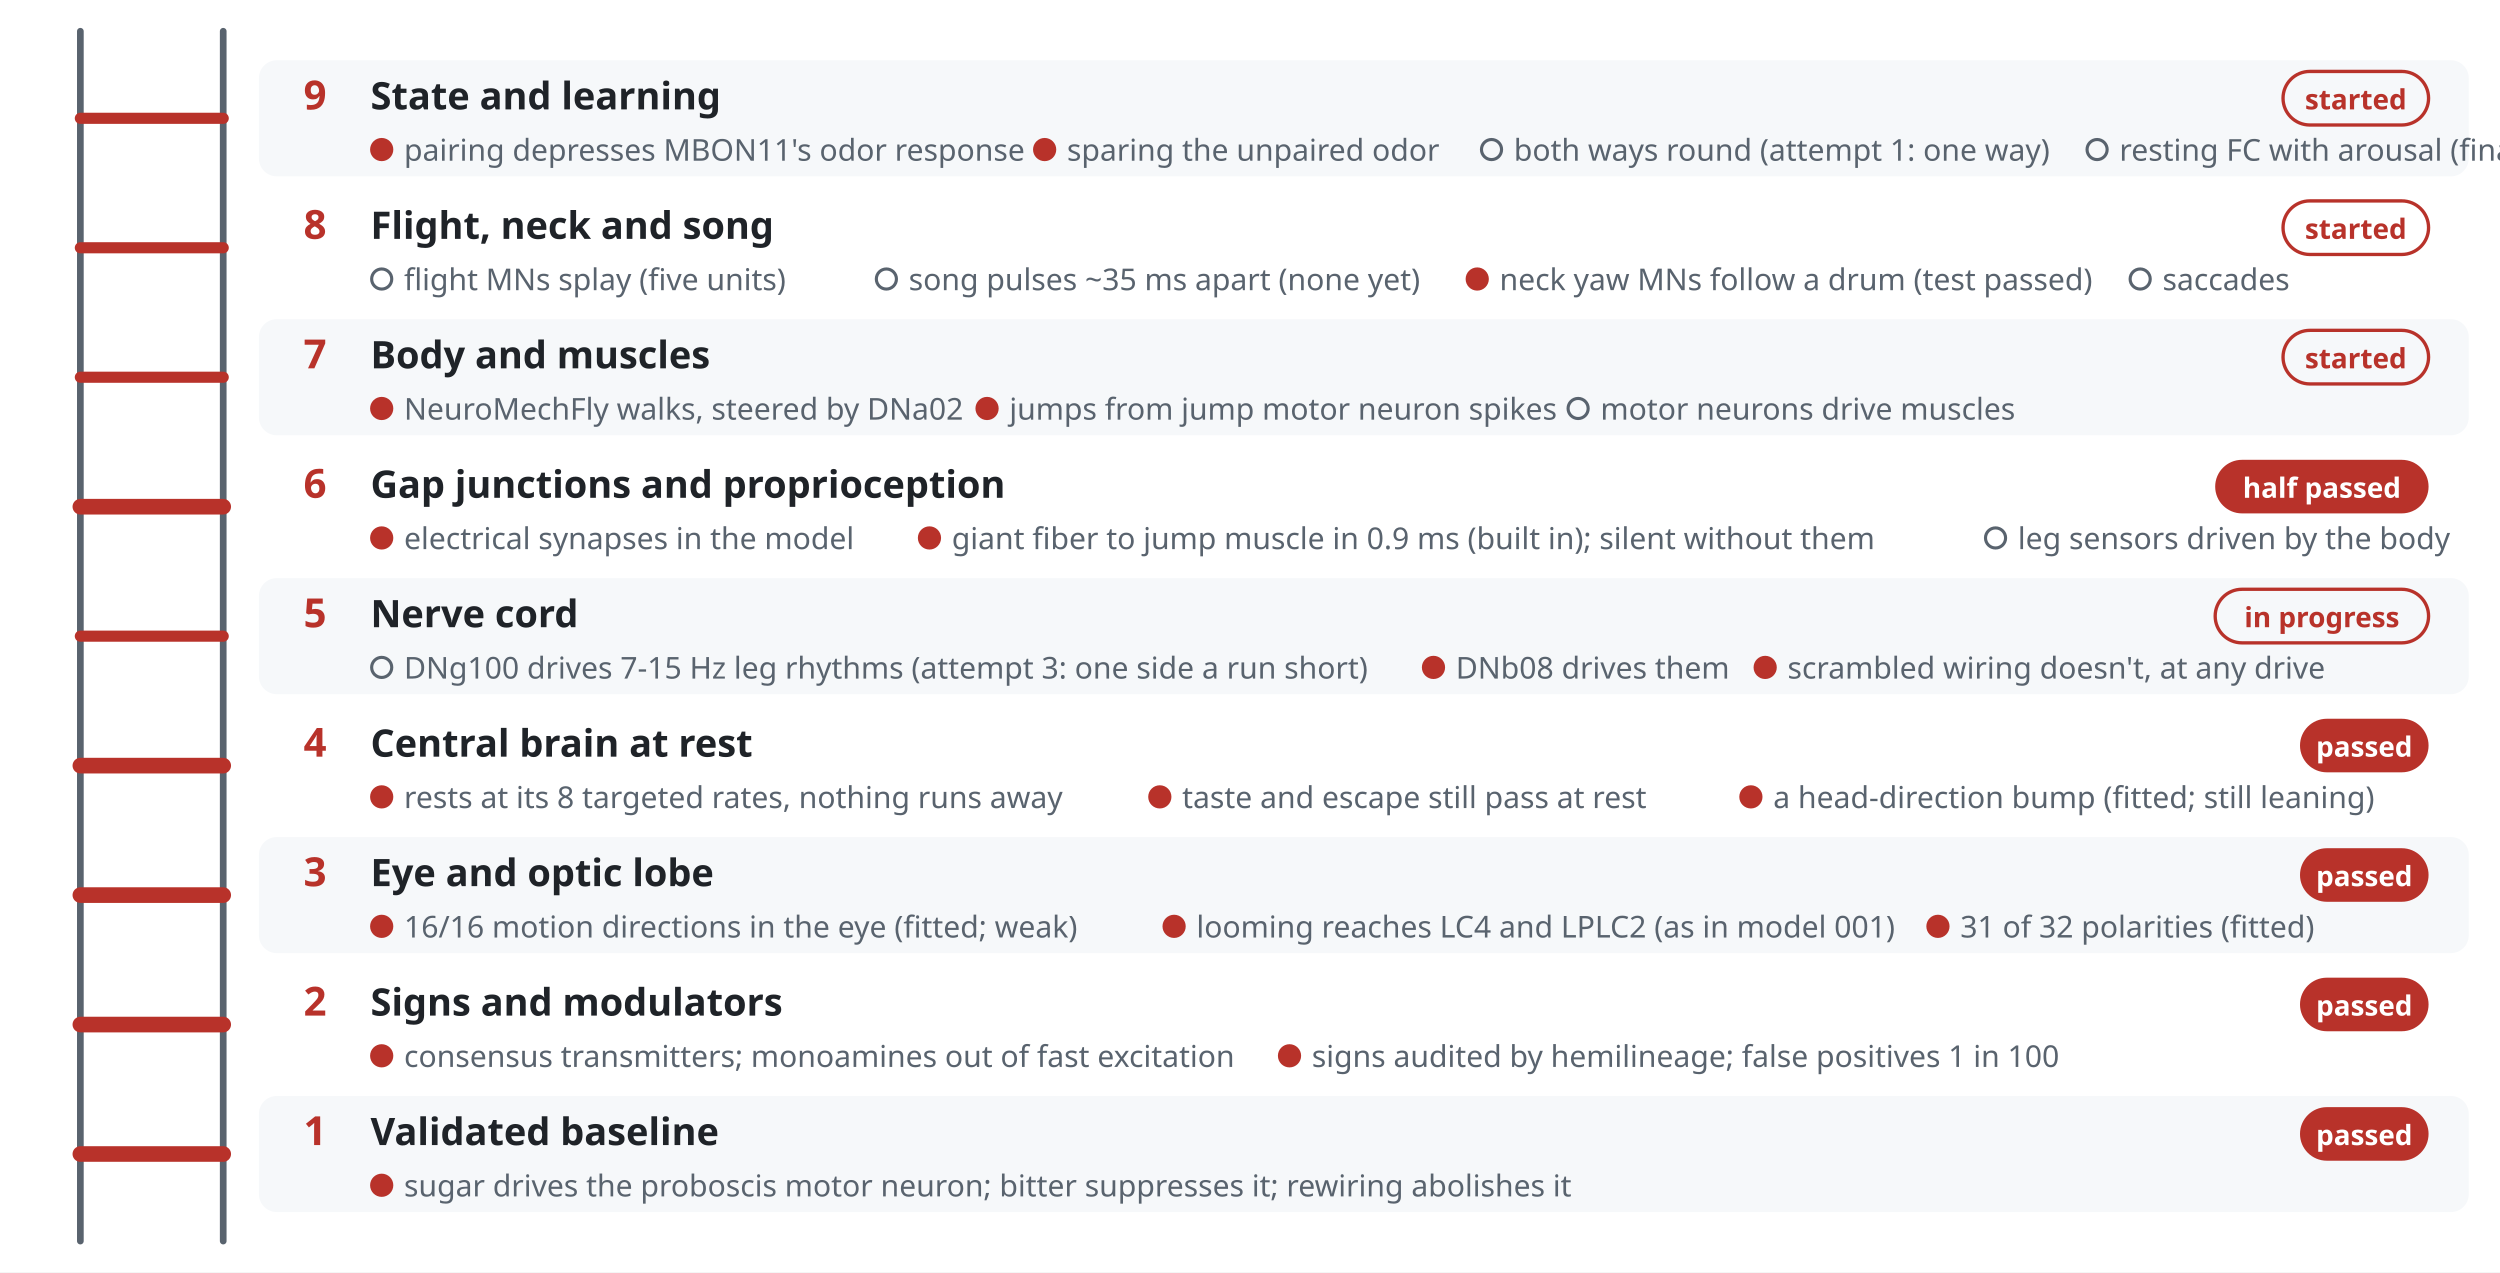
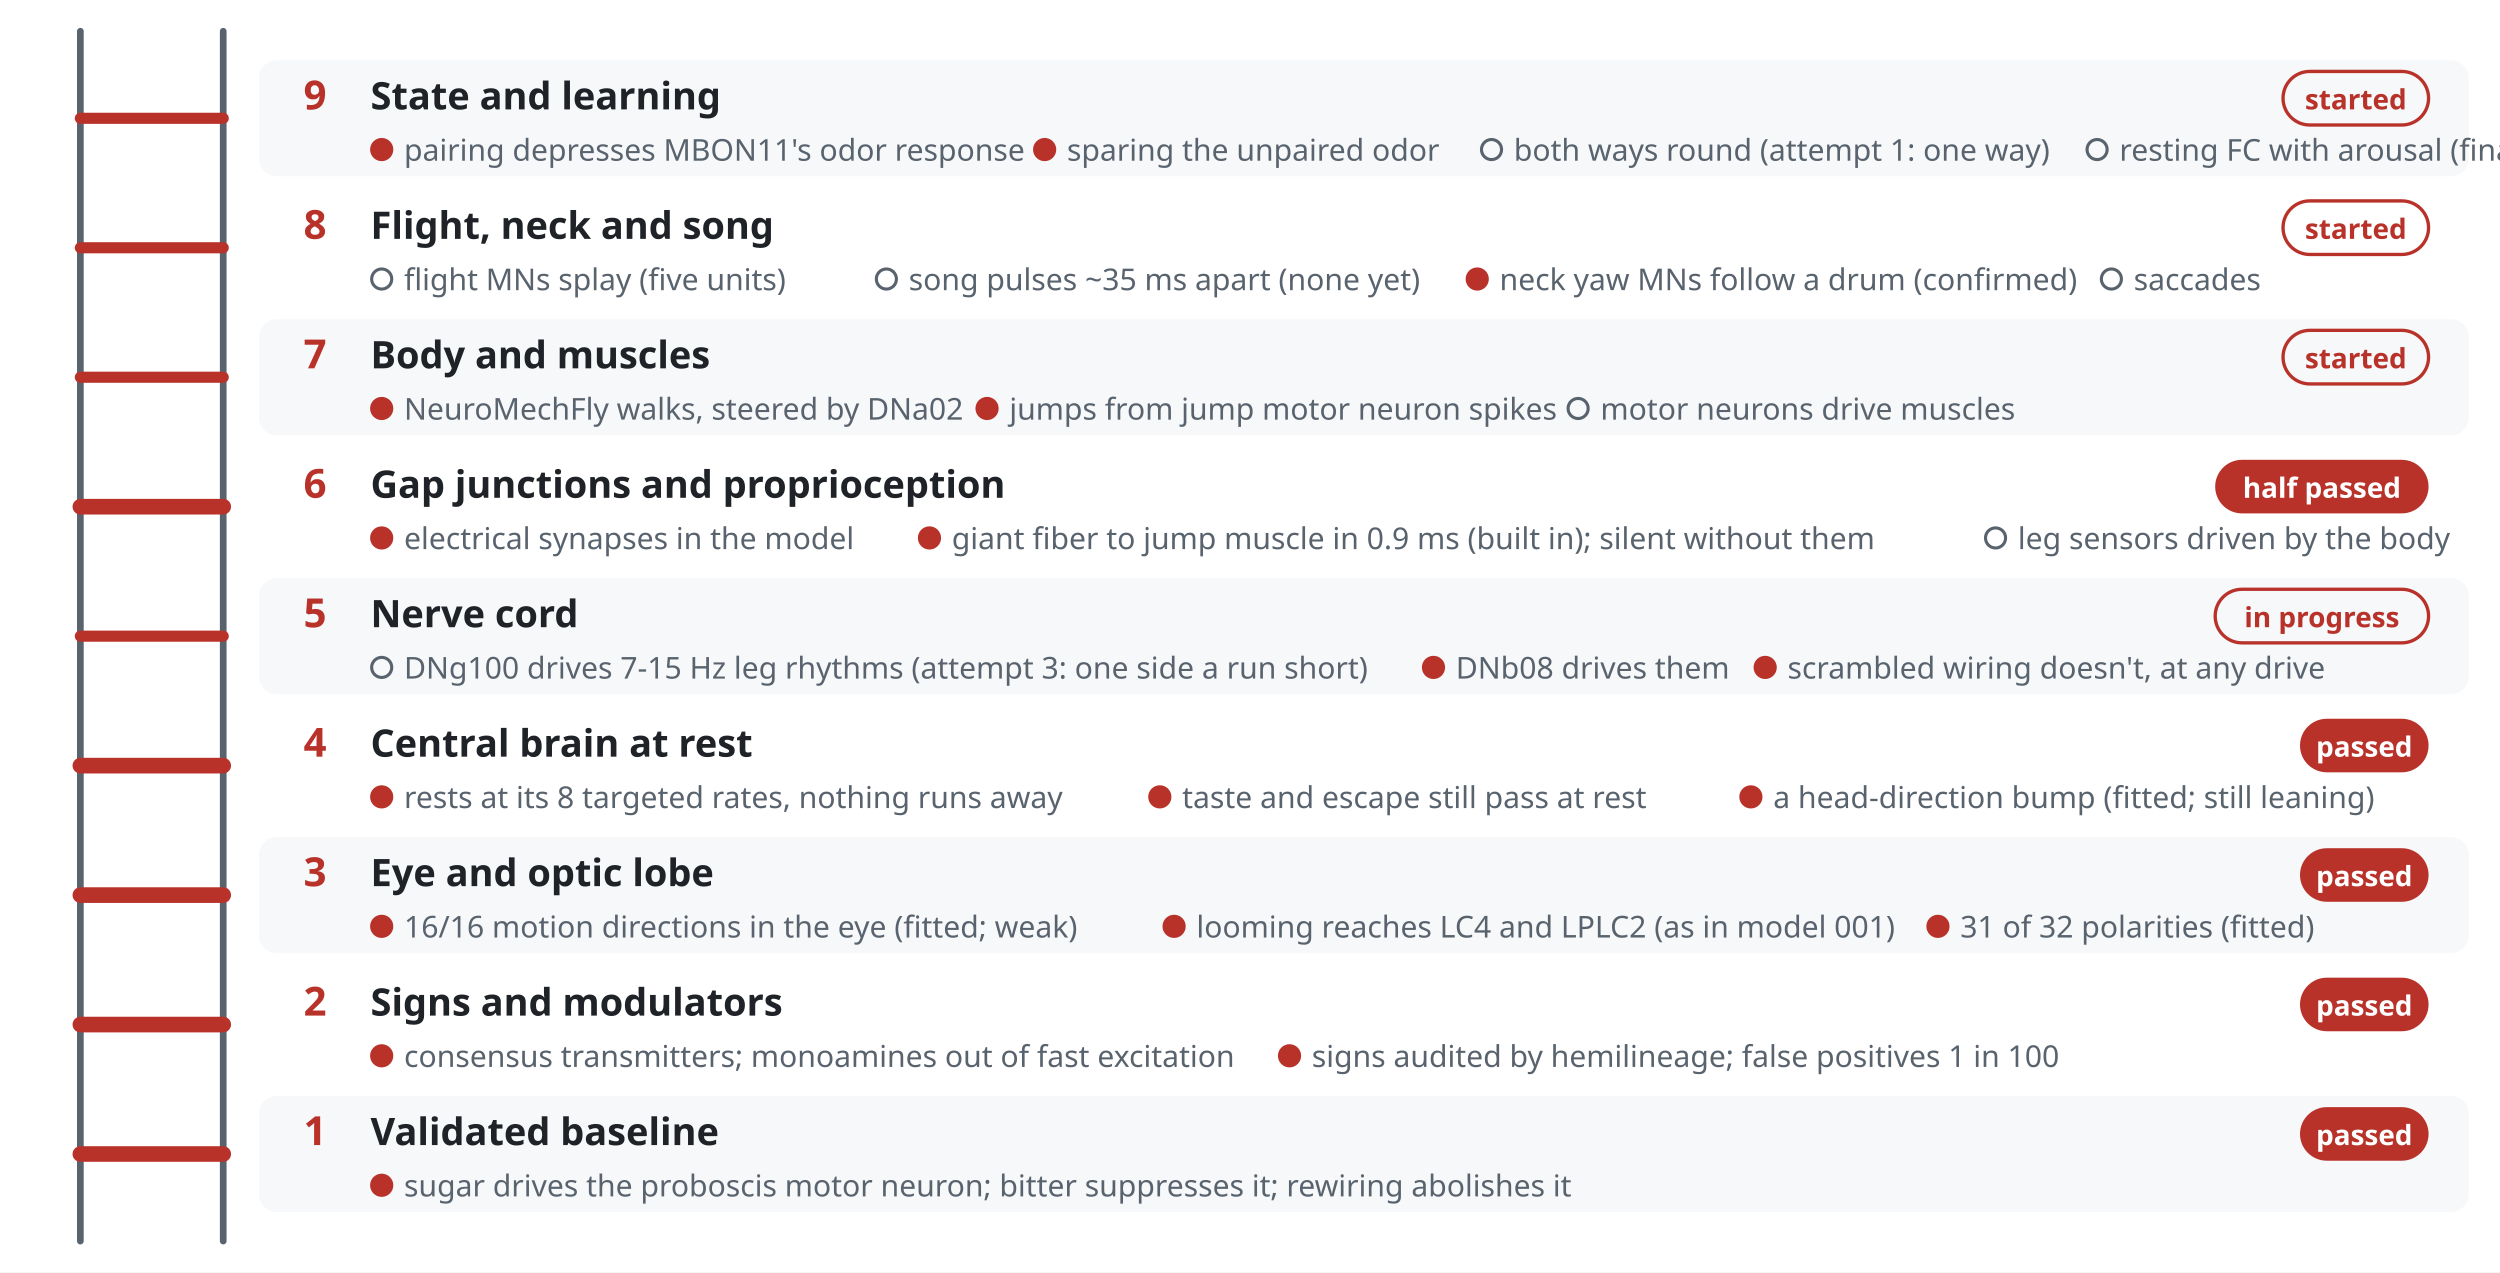
<svg xmlns="http://www.w3.org/2000/svg" width="1120" height="570" viewBox="0 0 1120 570" role="img" aria-labelledby="t">
  <style>
    text { font-family: -apple-system, BlinkMacSystemFont, 'Segoe UI', 'Noto Sans', Helvetica, Arial, sans-serif; }
    .num { font-size: 18px; font-weight: 700; font-variant-numeric: tabular-nums; }
    .name { font-size: 17px; font-weight: 600; fill: #1f2328; }
    .mark { font-size: 13.5px; fill: #59636e; }
    .pill { font-size: 12.5px; font-weight: 600; }
    </style>
  <rect width="1120" height="570" fill="#ffffff" />
  <path d="M36 14V556M100 14V556" stroke="#59636e" stroke-width="3" stroke-linecap="round" />
  <g>
    <rect x="116" y="491.0" width="990" height="52" rx="8" fill="#f6f8fa" />
    <path d="M36 517.0H100" stroke="#b8322a" stroke-width="7" stroke-linecap="round" />
    <text x="136" y="513.0" class="num" fill="#b8322a">1</text>
    <text x="166" y="513.0" class="name">Validated baseline</text>
    <rect x="1030.4" y="496.0" width="57.6" height="24" rx="12" fill="#b8322a" />
    <text x="1059.2" y="513.0" class="pill" fill="#ffffff" text-anchor="middle">passed</text>
    <circle cx="171.0" cy="531.0" r="4.5" fill="#b8322a" stroke="#b8322a" stroke-width="1.4" />
    <text x="181.0" y="536.0" class="mark">sugar drives the proboscis motor neuron; bitter suppresses it; rewiring abolishes it</text>
  </g>
  <g>
    <path d="M36 459.0H100" stroke="#b8322a" stroke-width="7" stroke-linecap="round" />
    <text x="136" y="455.0" class="num" fill="#b8322a">2</text>
    <text x="166" y="455.0" class="name">Signs and modulators</text>
    <rect x="1030.4" y="438.0" width="57.6" height="24" rx="12" fill="#b8322a" />
    <text x="1059.2" y="455.0" class="pill" fill="#ffffff" text-anchor="middle">passed</text>
    <circle cx="171.0" cy="473.0" r="4.5" fill="#b8322a" stroke="#b8322a" stroke-width="1.4" />
    <text x="181.0" y="478.0" class="mark">consensus transmitters; monoamines out of fast excitation</text>
    <circle cx="577.7" cy="473.0" r="4.5" fill="#b8322a" stroke="#b8322a" stroke-width="1.4" />
    <text x="587.7" y="478.0" class="mark">signs audited by hemilineage; false positives 1 in 100</text>
  </g>
  <g>
    <rect x="116" y="375.0" width="990" height="52" rx="8" fill="#f6f8fa" />
    <path d="M36 401.0H100" stroke="#b8322a" stroke-width="7" stroke-linecap="round" />
    <text x="136" y="397.0" class="num" fill="#b8322a">3</text>
    <text x="166" y="397.0" class="name">Eye and optic lobe</text>
    <rect x="1030.4" y="380.0" width="57.6" height="24" rx="12" fill="#b8322a" />
    <text x="1059.2" y="397.0" class="pill" fill="#ffffff" text-anchor="middle">passed</text>
    <circle cx="171.0" cy="415.0" r="4.5" fill="#b8322a" stroke="#b8322a" stroke-width="1.4" />
    <text x="181.0" y="420.0" class="mark">16/16 motion directions in the eye (fitted; weak)</text>
    <circle cx="526.0" cy="415.0" r="4.5" fill="#b8322a" stroke="#b8322a" stroke-width="1.4" />
    <text x="536.0" y="420.0" class="mark">looming reaches LC4 and LPLC2 (as in model 001)</text>
    <circle cx="868.2" cy="415.0" r="4.5" fill="#b8322a" stroke="#b8322a" stroke-width="1.4" />
    <text x="878.2" y="420.0" class="mark">31 of 32 polarities (fitted)</text>
  </g>
  <g>
    <path d="M36 343.0H100" stroke="#b8322a" stroke-width="7" stroke-linecap="round" />
    <text x="136" y="339.0" class="num" fill="#b8322a">4</text>
    <text x="166" y="339.0" class="name">Central brain at rest</text>
    <rect x="1030.4" y="322.0" width="57.6" height="24" rx="12" fill="#b8322a" />
    <text x="1059.2" y="339.0" class="pill" fill="#ffffff" text-anchor="middle">passed</text>
    <circle cx="171.0" cy="357.0" r="4.5" fill="#b8322a" stroke="#b8322a" stroke-width="1.4" />
    <text x="181.0" y="362.0" class="mark">rests at its 8 targeted rates, nothing runs away</text>
    <circle cx="519.6" cy="357.0" r="4.5" fill="#b8322a" stroke="#b8322a" stroke-width="1.4" />
    <text x="529.6" y="362.0" class="mark">taste and escape still pass at rest</text>
    <circle cx="784.4" cy="357.0" r="4.5" fill="#b8322a" stroke="#b8322a" stroke-width="1.4" />
    <text x="794.4" y="362.0" class="mark">a head-direction bump (fitted; still leaning)</text>
  </g>
  <g>
    <rect x="116" y="259.0" width="990" height="52" rx="8" fill="#f6f8fa" />
    <path d="M36 285.0H100" stroke="#b8322a" stroke-width="5" stroke-linecap="round" />
    <text x="136" y="281.0" class="num" fill="#b8322a">5</text>
    <text x="166" y="281.0" class="name">Nerve cord</text>
    <rect x="992.4" y="264.0" width="95.6" height="24" rx="12" fill="none" stroke="#b8322a" stroke-width="1.5" />
    <text x="1040.2" y="281.0" class="pill" fill="#b8322a" text-anchor="middle">in progress</text>
    <circle cx="171.0" cy="299.0" r="4.5" fill="none" stroke="#59636e" stroke-width="1.4" />
    <text x="181.0" y="304.0" class="mark">DNg100 drives 7-15 Hz leg rhythms (attempt 3: one side a run short)</text>
    <circle cx="642.2" cy="299.0" r="4.5" fill="#b8322a" stroke="#b8322a" stroke-width="1.4" />
    <text x="652.2" y="304.0" class="mark">DNb08 drives them</text>
    <circle cx="790.8" cy="299.0" r="4.5" fill="#b8322a" stroke="#b8322a" stroke-width="1.4" />
    <text x="800.8" y="304.0" class="mark">scrambled wiring doesn't, at any drive</text>
  </g>
  <g>
    <path d="M36 227.0H100" stroke="#b8322a" stroke-width="7" stroke-linecap="round" />
    <text x="136" y="223.0" class="num" fill="#b8322a">6</text>
    <text x="166" y="223.0" class="name">Gap junctions and proprioception</text>
    <rect x="992.4" y="206.0" width="95.6" height="24" rx="12" fill="#b8322a" />
    <text x="1040.2" y="223.0" class="pill" fill="#ffffff" text-anchor="middle">half passed</text>
    <circle cx="171.0" cy="241.0" r="4.5" fill="#b8322a" stroke="#b8322a" stroke-width="1.4" />
    <text x="181.0" y="246.0" class="mark">electrical synapses in the model</text>
    <circle cx="416.4" cy="241.0" r="4.5" fill="#b8322a" stroke="#b8322a" stroke-width="1.4" />
    <text x="426.4" y="246.0" class="mark">giant fiber to jump muscle in 0.9 ms (built in); silent without them</text>
    <circle cx="894.0" cy="241.0" r="4.5" fill="none" stroke="#59636e" stroke-width="1.4" />
    <text x="904.0" y="246.0" class="mark">leg sensors driven by the body</text>
  </g>
  <g>
    <rect x="116" y="143.0" width="990" height="52" rx="8" fill="#f6f8fa" />
    <path d="M36 169.0H100" stroke="#b8322a" stroke-width="5" stroke-linecap="round" />
    <text x="136" y="165.0" class="num" fill="#b8322a">7</text>
    <text x="166" y="165.0" class="name">Body and muscles</text>
    <rect x="1022.8" y="148.0" width="65.2" height="24" rx="12" fill="none" stroke="#b8322a" stroke-width="1.5" />
    <text x="1055.4" y="165.0" class="pill" fill="#b8322a" text-anchor="middle">started</text>
    <circle cx="171.0" cy="183.0" r="4.5" fill="#b8322a" stroke="#b8322a" stroke-width="1.4" />
    <text x="181.0" y="188.0" class="mark">NeuroMechFly walks, steered by DNa02</text>
    <circle cx="442.2" cy="183.0" r="4.5" fill="#b8322a" stroke="#b8322a" stroke-width="1.4" />
    <text x="452.2" y="188.0" class="mark">jumps from jump motor neuron spikes</text>
    <circle cx="707.0" cy="183.0" r="4.5" fill="none" stroke="#59636e" stroke-width="1.4" />
    <text x="717.0" y="188.0" class="mark">motor neurons drive muscles</text>
  </g>
  <g>
    <path d="M36 111.0H100" stroke="#b8322a" stroke-width="5" stroke-linecap="round" />
    <text x="136" y="107.0" class="num" fill="#b8322a">8</text>
    <text x="166" y="107.0" class="name">Flight, neck and song</text>
    <rect x="1022.8" y="90.0" width="65.2" height="24" rx="12" fill="none" stroke="#b8322a" stroke-width="1.5" />
    <text x="1055.4" y="107.0" class="pill" fill="#b8322a" text-anchor="middle">started</text>
    <circle cx="171.0" cy="125.0" r="4.5" fill="none" stroke="#59636e" stroke-width="1.4" />
    <text x="181.0" y="130.0" class="mark">flight MNs splay (five units)</text>
    <circle cx="397.1" cy="125.0" r="4.5" fill="none" stroke="#59636e" stroke-width="1.4" />
    <text x="407.1" y="130.0" class="mark">song pulses ~35 ms apart (none yet)</text>
    <circle cx="661.8" cy="125.0" r="4.5" fill="#b8322a" stroke="#b8322a" stroke-width="1.4" />
-     <text x="671.8" y="130.0" class="mark">neck yaw MNs follow a drum (test passed)</text>
-     <circle cx="958.8" cy="125.0" r="4.5" fill="none" stroke="#59636e" stroke-width="1.4" />
-     <text x="968.8" y="130.0" class="mark">saccades</text>
+     <text x="671.8" y="130.0" class="mark">neck yaw MNs follow a drum (confirmed)</text>
+     <circle cx="945.9" cy="125.0" r="4.5" fill="none" stroke="#59636e" stroke-width="1.4" />
+     <text x="955.9" y="130.0" class="mark">saccades</text>
  </g>
  <g>
    <rect x="116" y="27.0" width="990" height="52" rx="8" fill="#f6f8fa" />
    <path d="M36 53.0H100" stroke="#b8322a" stroke-width="5" stroke-linecap="round" />
    <text x="136" y="49.0" class="num" fill="#b8322a">9</text>
    <text x="166" y="49.0" class="name">State and learning</text>
    <rect x="1022.8" y="32.0" width="65.2" height="24" rx="12" fill="none" stroke="#b8322a" stroke-width="1.5" />
    <text x="1055.4" y="49.0" class="pill" fill="#b8322a" text-anchor="middle">started</text>
    <circle cx="171.0" cy="67.0" r="4.5" fill="#b8322a" stroke="#b8322a" stroke-width="1.4" />
    <text x="181.0" y="72.0" class="mark">pairing depresses MBON11's odor response</text>
    <circle cx="468.0" cy="67.0" r="4.5" fill="#b8322a" stroke="#b8322a" stroke-width="1.4" />
    <text x="478.0" y="72.0" class="mark">sparing the unpaired odor</text>
    <circle cx="668.2" cy="67.0" r="4.5" fill="none" stroke="#59636e" stroke-width="1.4" />
    <text x="678.2" y="72.0" class="mark">both ways round (attempt 1: one way)</text>
    <circle cx="939.5" cy="67.0" r="4.5" fill="none" stroke="#59636e" stroke-width="1.4" />
    <text x="949.5" y="72.0" class="mark">resting FC with arousal (final)</text>
  </g>
</svg>
